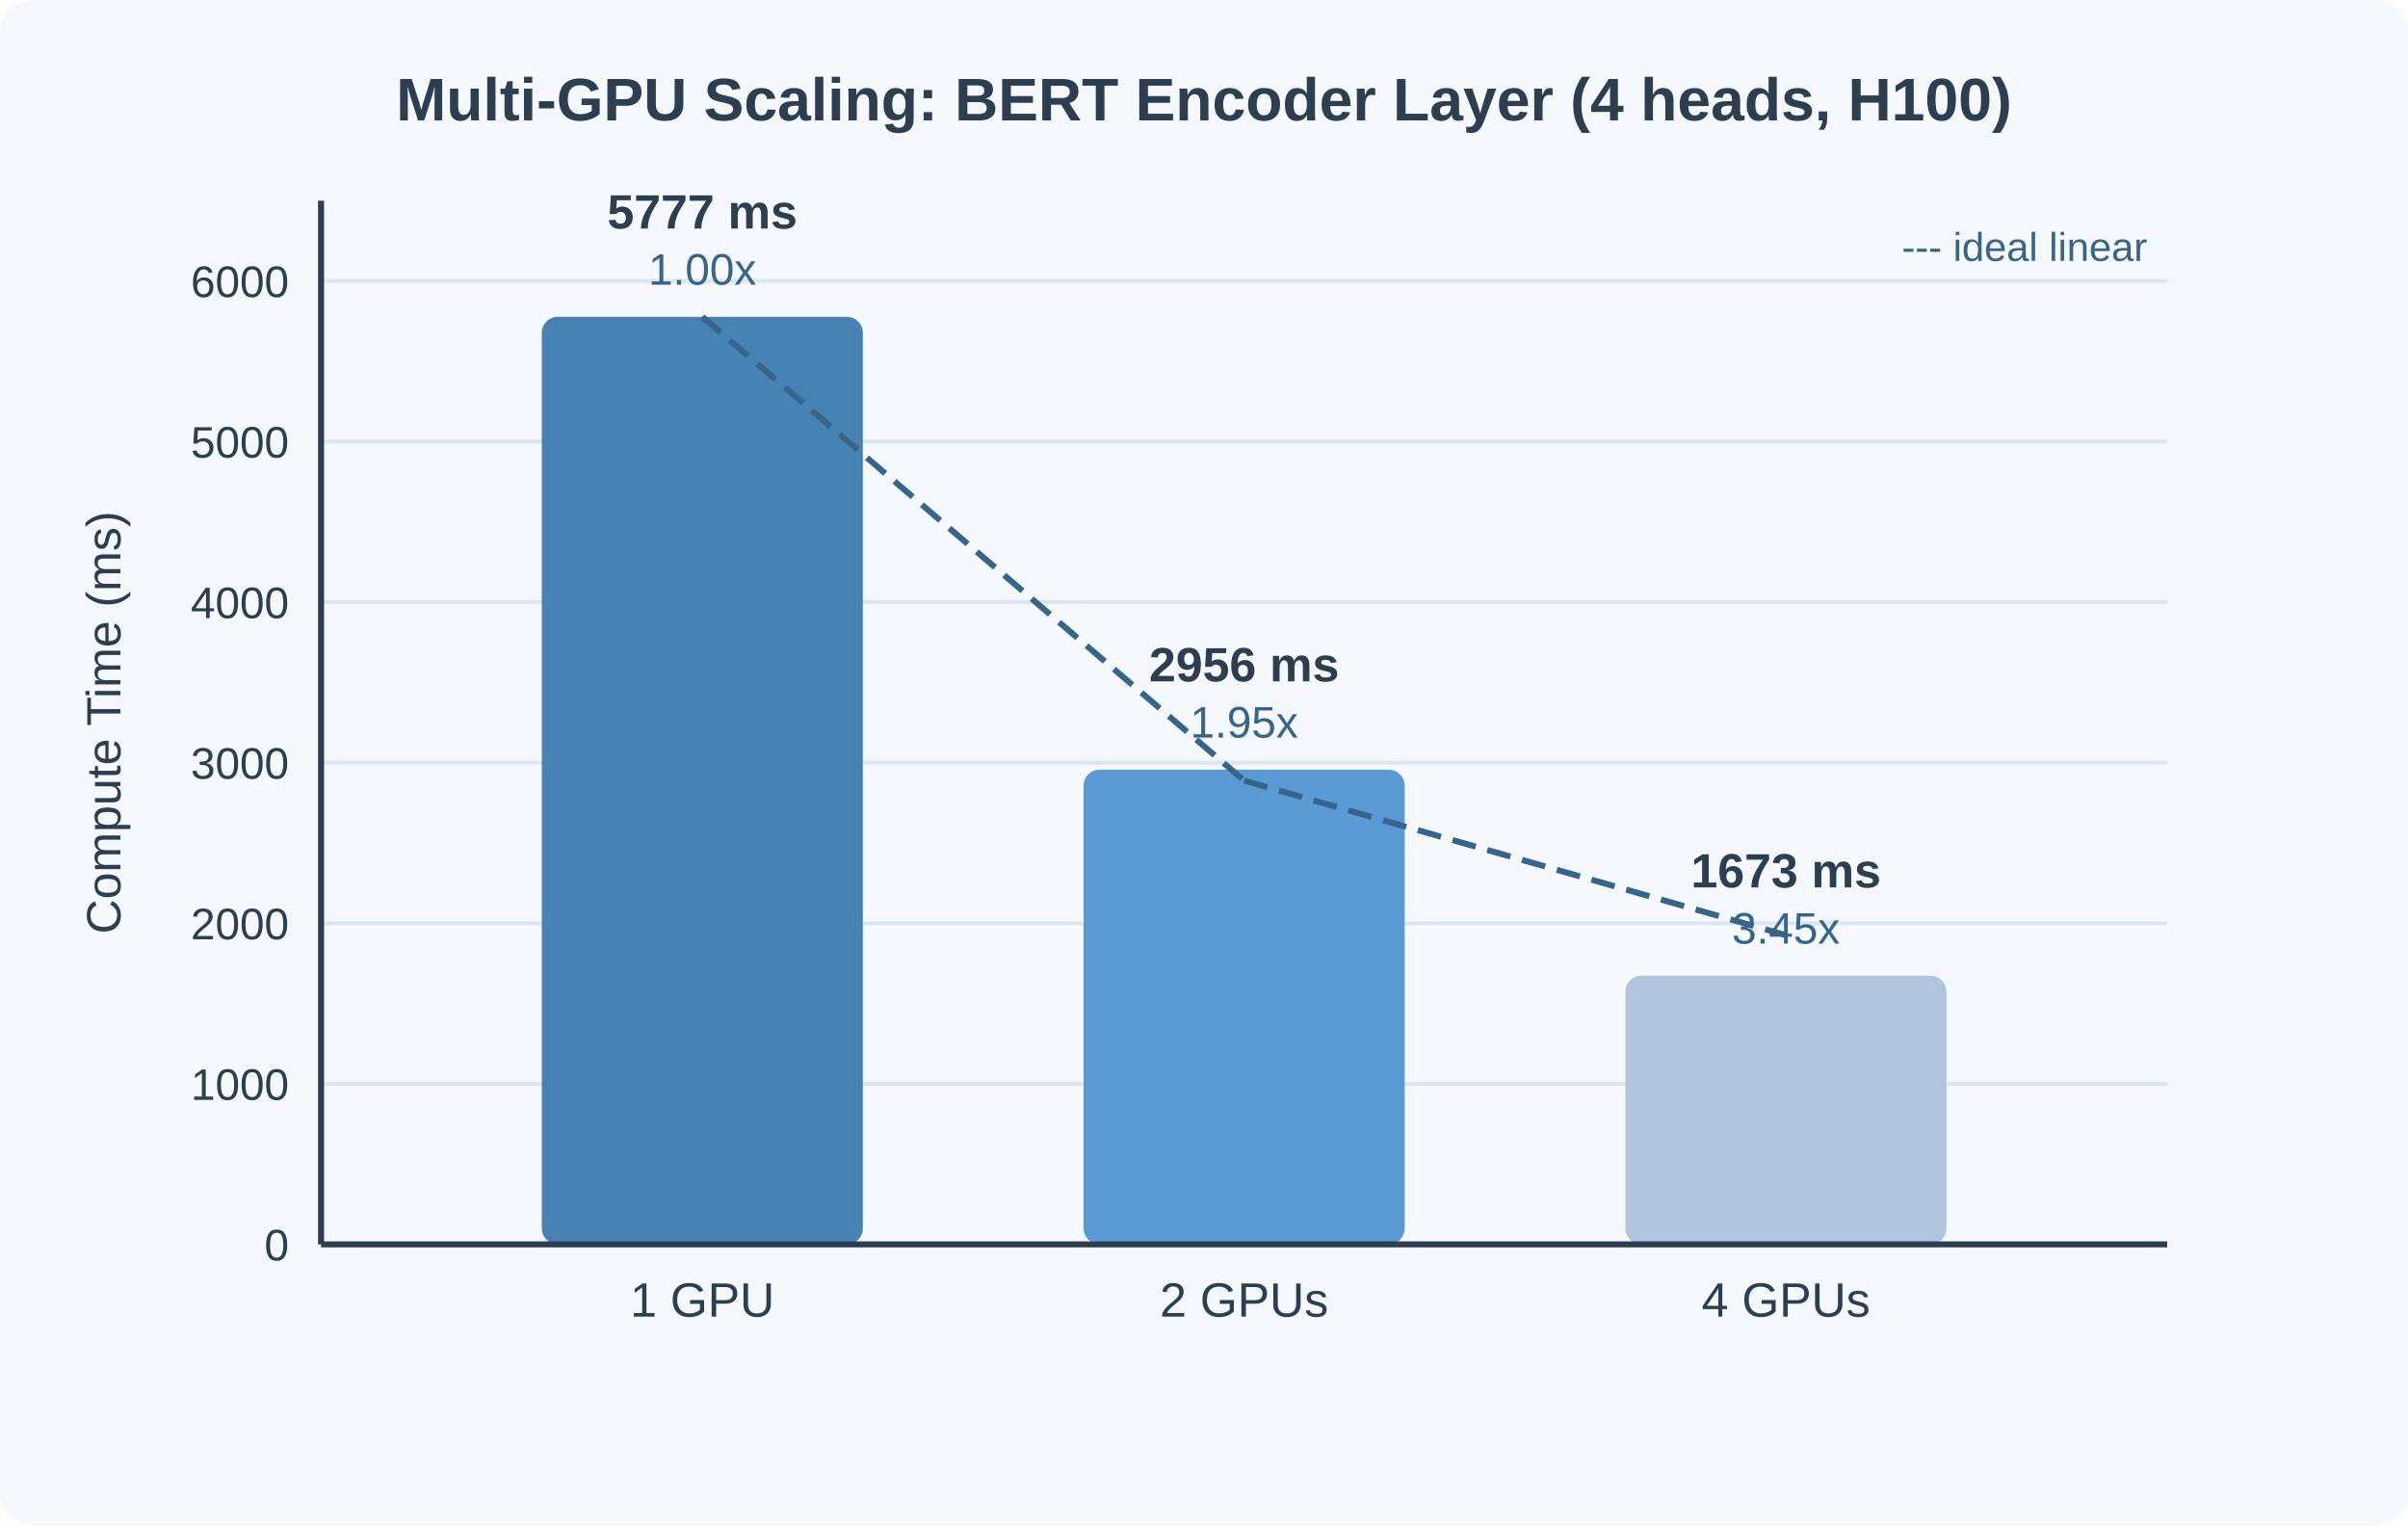
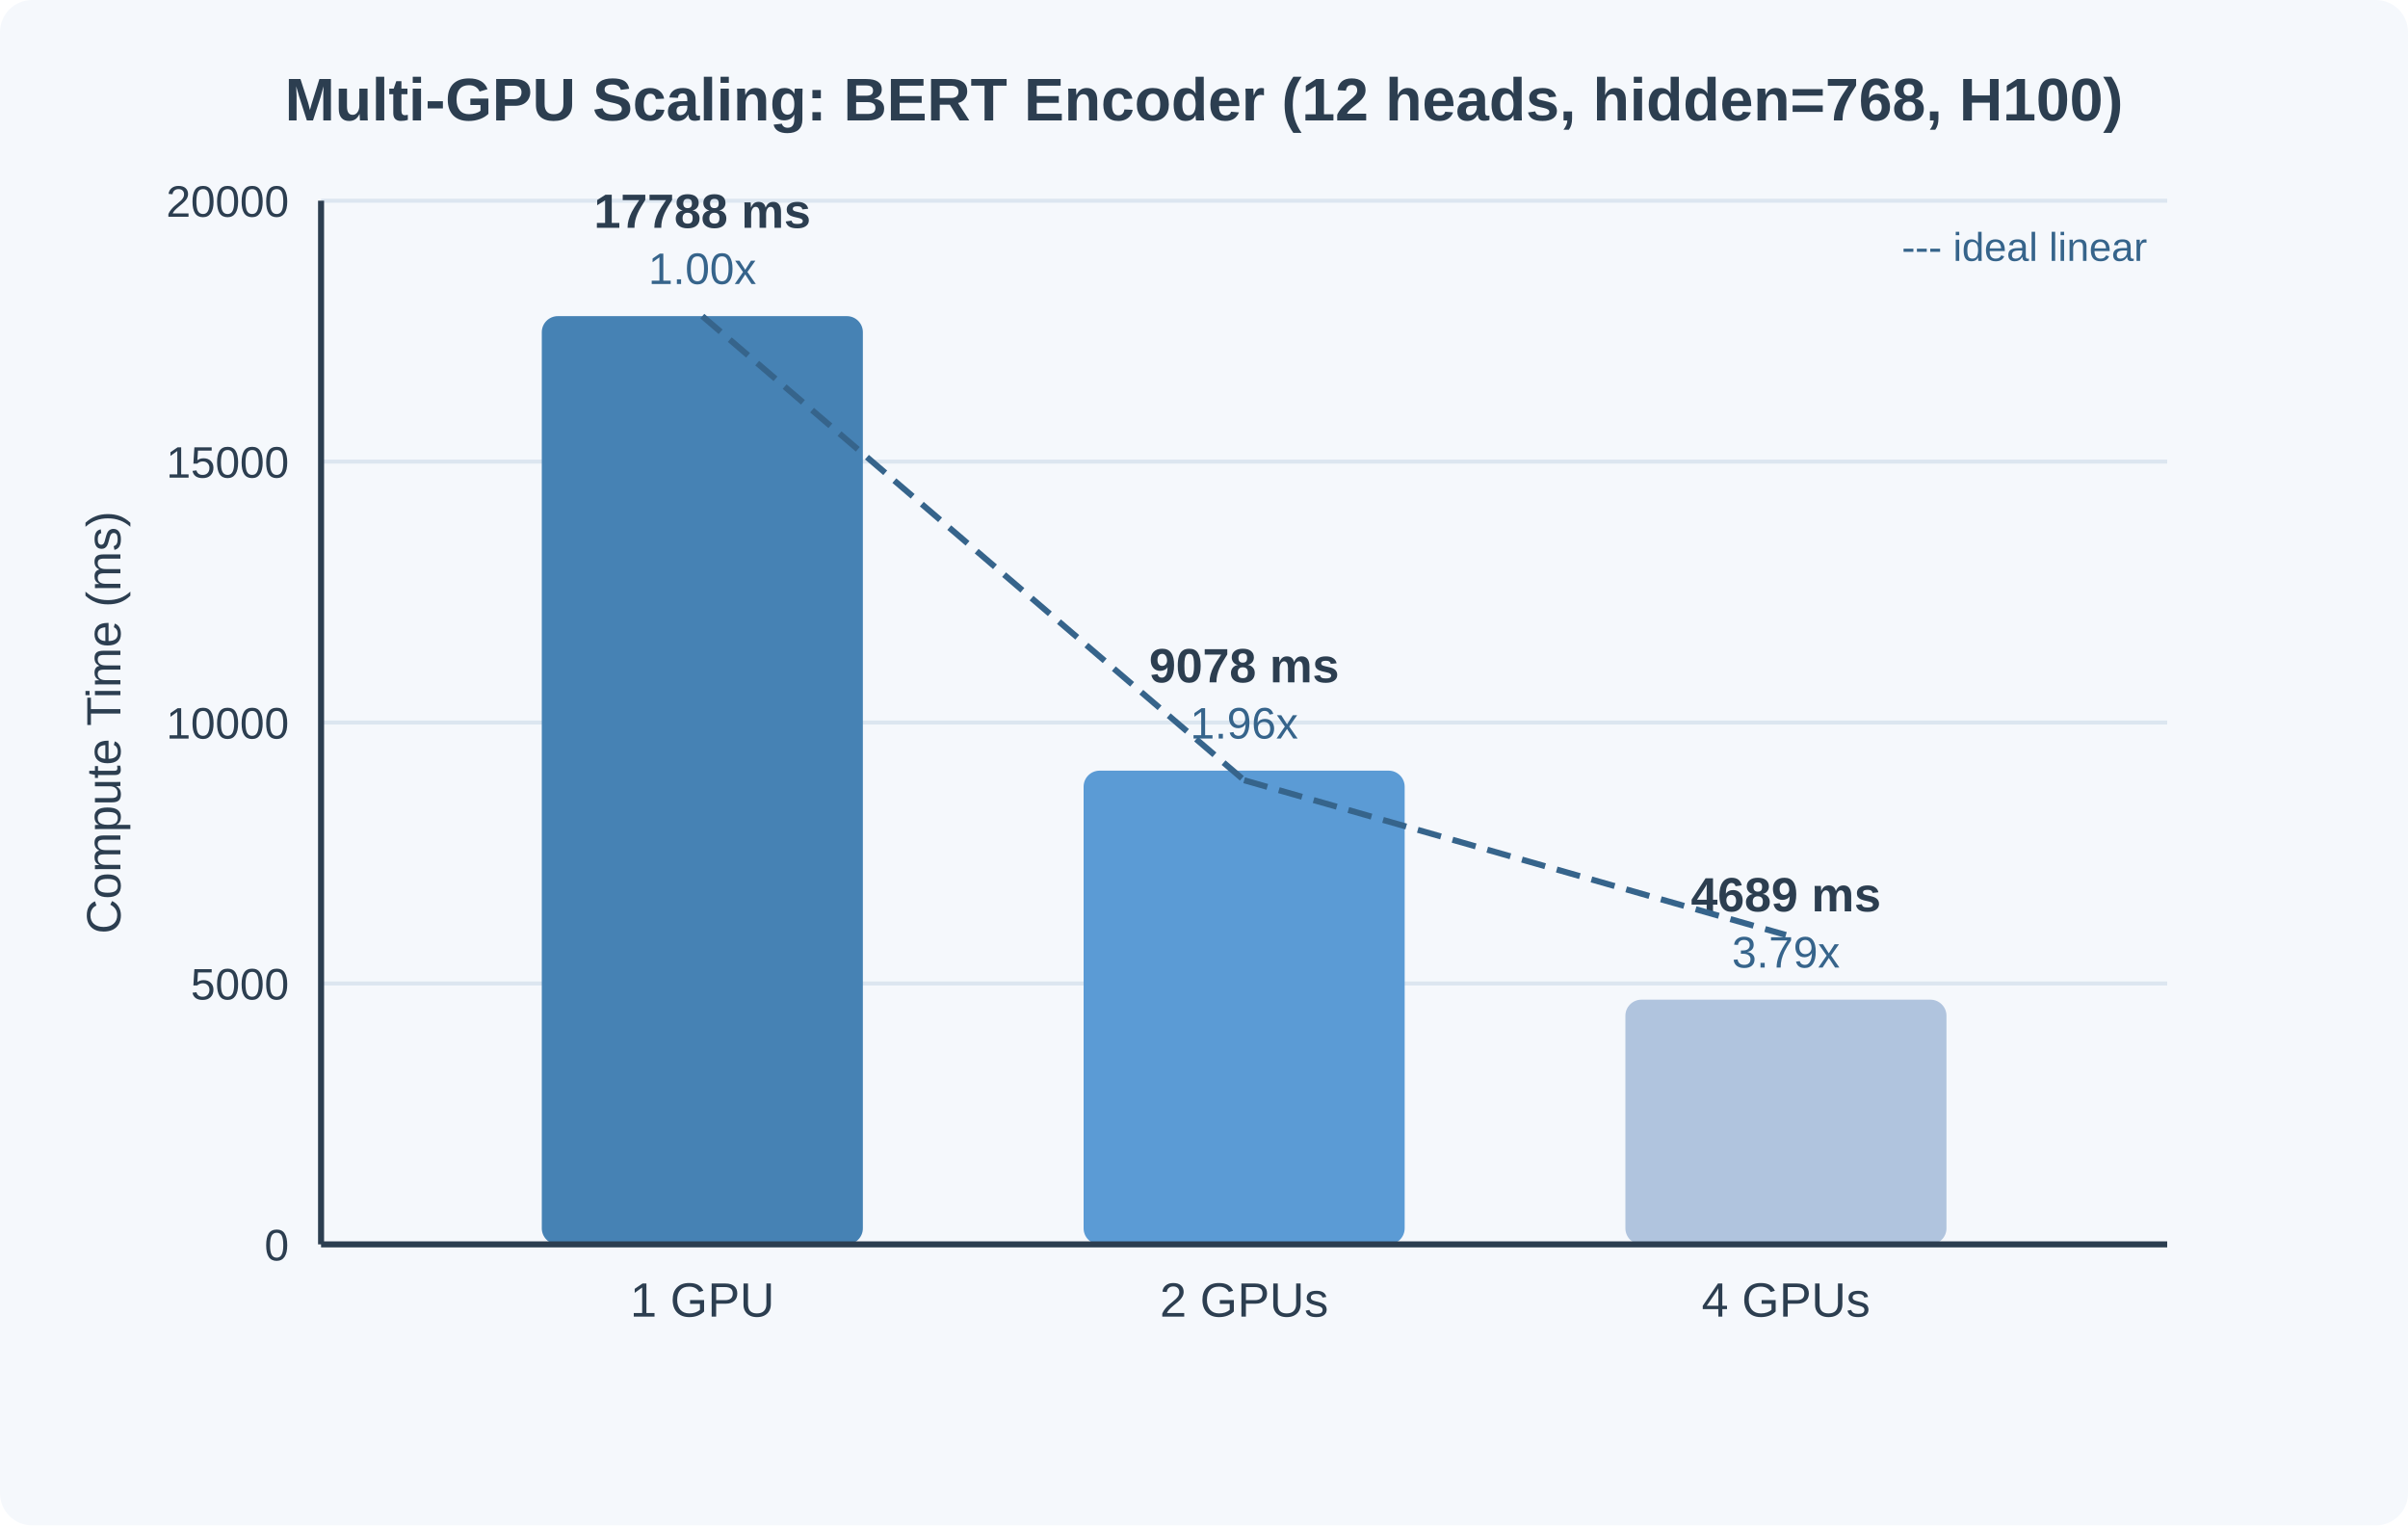
<svg xmlns="http://www.w3.org/2000/svg" width="600" height="380" font-family="Segoe UI, Arial, sans-serif">
  <rect width="600" height="380" fill="#F5F8FC" rx="8" />
-   <text x="300" y="30" text-anchor="middle" font-size="15" font-weight="bold" fill="#2C3E50">Multi-GPU Scaling: BERT Encoder Layer (4 heads, H100)</text>
+   <text x="300" y="30" text-anchor="middle" font-size="15" font-weight="bold" fill="#2C3E50">Multi-GPU Scaling: BERT Encoder (12 heads, hidden=768, H100)</text>
  <line x1="80" y1="310.0" x2="540" y2="310.0" stroke="#DCE6F0" stroke-width="1" />
  <text x="72" y="314.0" text-anchor="end" font-size="11" fill="#2C3E50">0</text>
-   <line x1="80" y1="270.0" x2="540" y2="270.0" stroke="#DCE6F0" stroke-width="1" />
-   <text x="72" y="274.0" text-anchor="end" font-size="11" fill="#2C3E50">1000</text>
-   <line x1="80" y1="230.0" x2="540" y2="230.0" stroke="#DCE6F0" stroke-width="1" />
-   <text x="72" y="234.0" text-anchor="end" font-size="11" fill="#2C3E50">2000</text>
-   <line x1="80" y1="190.0" x2="540" y2="190.0" stroke="#DCE6F0" stroke-width="1" />
-   <text x="72" y="194.0" text-anchor="end" font-size="11" fill="#2C3E50">3000</text>
-   <line x1="80" y1="150.0" x2="540" y2="150.0" stroke="#DCE6F0" stroke-width="1" />
-   <text x="72" y="154.0" text-anchor="end" font-size="11" fill="#2C3E50">4000</text>
-   <line x1="80" y1="110.0" x2="540" y2="110.0" stroke="#DCE6F0" stroke-width="1" />
-   <text x="72" y="114.0" text-anchor="end" font-size="11" fill="#2C3E50">5000</text>
-   <line x1="80" y1="70.0" x2="540" y2="70.0" stroke="#DCE6F0" stroke-width="1" />
-   <text x="72" y="74.0" text-anchor="end" font-size="11" fill="#2C3E50">6000</text>
+   <line x1="80" y1="245.0" x2="540" y2="245.0" stroke="#DCE6F0" stroke-width="1" />
+   <text x="72" y="249.0" text-anchor="end" font-size="11" fill="#2C3E50">5000</text>
+   <line x1="80" y1="180.0" x2="540" y2="180.0" stroke="#DCE6F0" stroke-width="1" />
+   <text x="72" y="184.0" text-anchor="end" font-size="11" fill="#2C3E50">10000</text>
+   <line x1="80" y1="115.0" x2="540" y2="115.0" stroke="#DCE6F0" stroke-width="1" />
+   <text x="72" y="119.0" text-anchor="end" font-size="11" fill="#2C3E50">15000</text>
+   <line x1="80" y1="50.0" x2="540" y2="50.0" stroke="#DCE6F0" stroke-width="1" />
+   <text x="72" y="54.0" text-anchor="end" font-size="11" fill="#2C3E50">20000</text>
  <text x="30" y="180" text-anchor="middle" font-size="12" fill="#2C3E50" transform="rotate(-90,30,180)">Compute Time (ms)</text>
-   <rect x="135.0" y="78.924" width="80" height="231.076" fill="#4682B4" rx="4" />
-   <text x="175.0" y="56.924" text-anchor="middle" font-size="12" font-weight="bold" fill="#2C3E50">5777 ms</text>
-   <text x="175.0" y="70.924" text-anchor="middle" font-size="11" fill="#36648B">1.00x</text>
+   <rect x="135.0" y="78.756" width="80" height="231.244" fill="#4682B4" rx="4" />
+   <text x="175.0" y="56.756" text-anchor="middle" font-size="12" font-weight="bold" fill="#2C3E50">17788 ms</text>
+   <text x="175.0" y="70.756" text-anchor="middle" font-size="11" fill="#36648B">1.00x</text>
  <text x="175.0" y="328" text-anchor="middle" font-size="12" fill="#2C3E50">1 GPU</text>
-   <rect x="270.0" y="191.74" width="80" height="118.26" fill="#5B9BD5" rx="4" />
-   <text x="310.0" y="169.74" text-anchor="middle" font-size="12" font-weight="bold" fill="#2C3E50">2956 ms</text>
-   <text x="310.0" y="183.74" text-anchor="middle" font-size="11" fill="#36648B">1.95x</text>
+   <rect x="270.0" y="191.986" width="80" height="118.014" fill="#5B9BD5" rx="4" />
+   <text x="310.0" y="169.986" text-anchor="middle" font-size="12" font-weight="bold" fill="#2C3E50">9078 ms</text>
+   <text x="310.0" y="183.986" text-anchor="middle" font-size="11" fill="#36648B">1.96x</text>
  <text x="310.0" y="328" text-anchor="middle" font-size="12" fill="#2C3E50">2 GPUs</text>
-   <rect x="405.0" y="243.08" width="80" height="66.92" fill="#B0C4DE" rx="4" />
-   <text x="445.0" y="221.08" text-anchor="middle" font-size="12" font-weight="bold" fill="#2C3E50">1673 ms</text>
-   <text x="445.0" y="235.08" text-anchor="middle" font-size="11" fill="#36648B">3.45x</text>
+   <rect x="405.0" y="249.043" width="80" height="60.957" fill="#B0C4DE" rx="4" />
+   <text x="445.0" y="227.043" text-anchor="middle" font-size="12" font-weight="bold" fill="#2C3E50">4689 ms</text>
+   <text x="445.0" y="241.043" text-anchor="middle" font-size="11" fill="#36648B">3.79x</text>
  <text x="445.0" y="328" text-anchor="middle" font-size="12" fill="#2C3E50">4 GPUs</text>
  <line x1="80" y1="310" x2="540" y2="310" stroke="#2C3E50" stroke-width="1.5" />
  <line x1="80" y1="50" x2="80" y2="310" stroke="#2C3E50" stroke-width="1.5" />
-   <line x1="175.0" y1="78.924" x2="310.0" y2="194.462" stroke="#36648B" stroke-width="1.5" stroke-dasharray="6,3" />
-   <line x1="310.0" y1="194.462" x2="445.0" y2="232.975" stroke="#36648B" stroke-width="1.5" stroke-dasharray="6,3" />
+   <line x1="175.0" y1="78.756" x2="310.0" y2="194.378" stroke="#36648B" stroke-width="1.5" stroke-dasharray="6,3" />
+   <line x1="310.0" y1="194.378" x2="445.0" y2="232.919" stroke="#36648B" stroke-width="1.5" stroke-dasharray="6,3" />
  <text x="535" y="65" text-anchor="end" font-size="10" fill="#36648B">--- ideal linear</text>
</svg>
